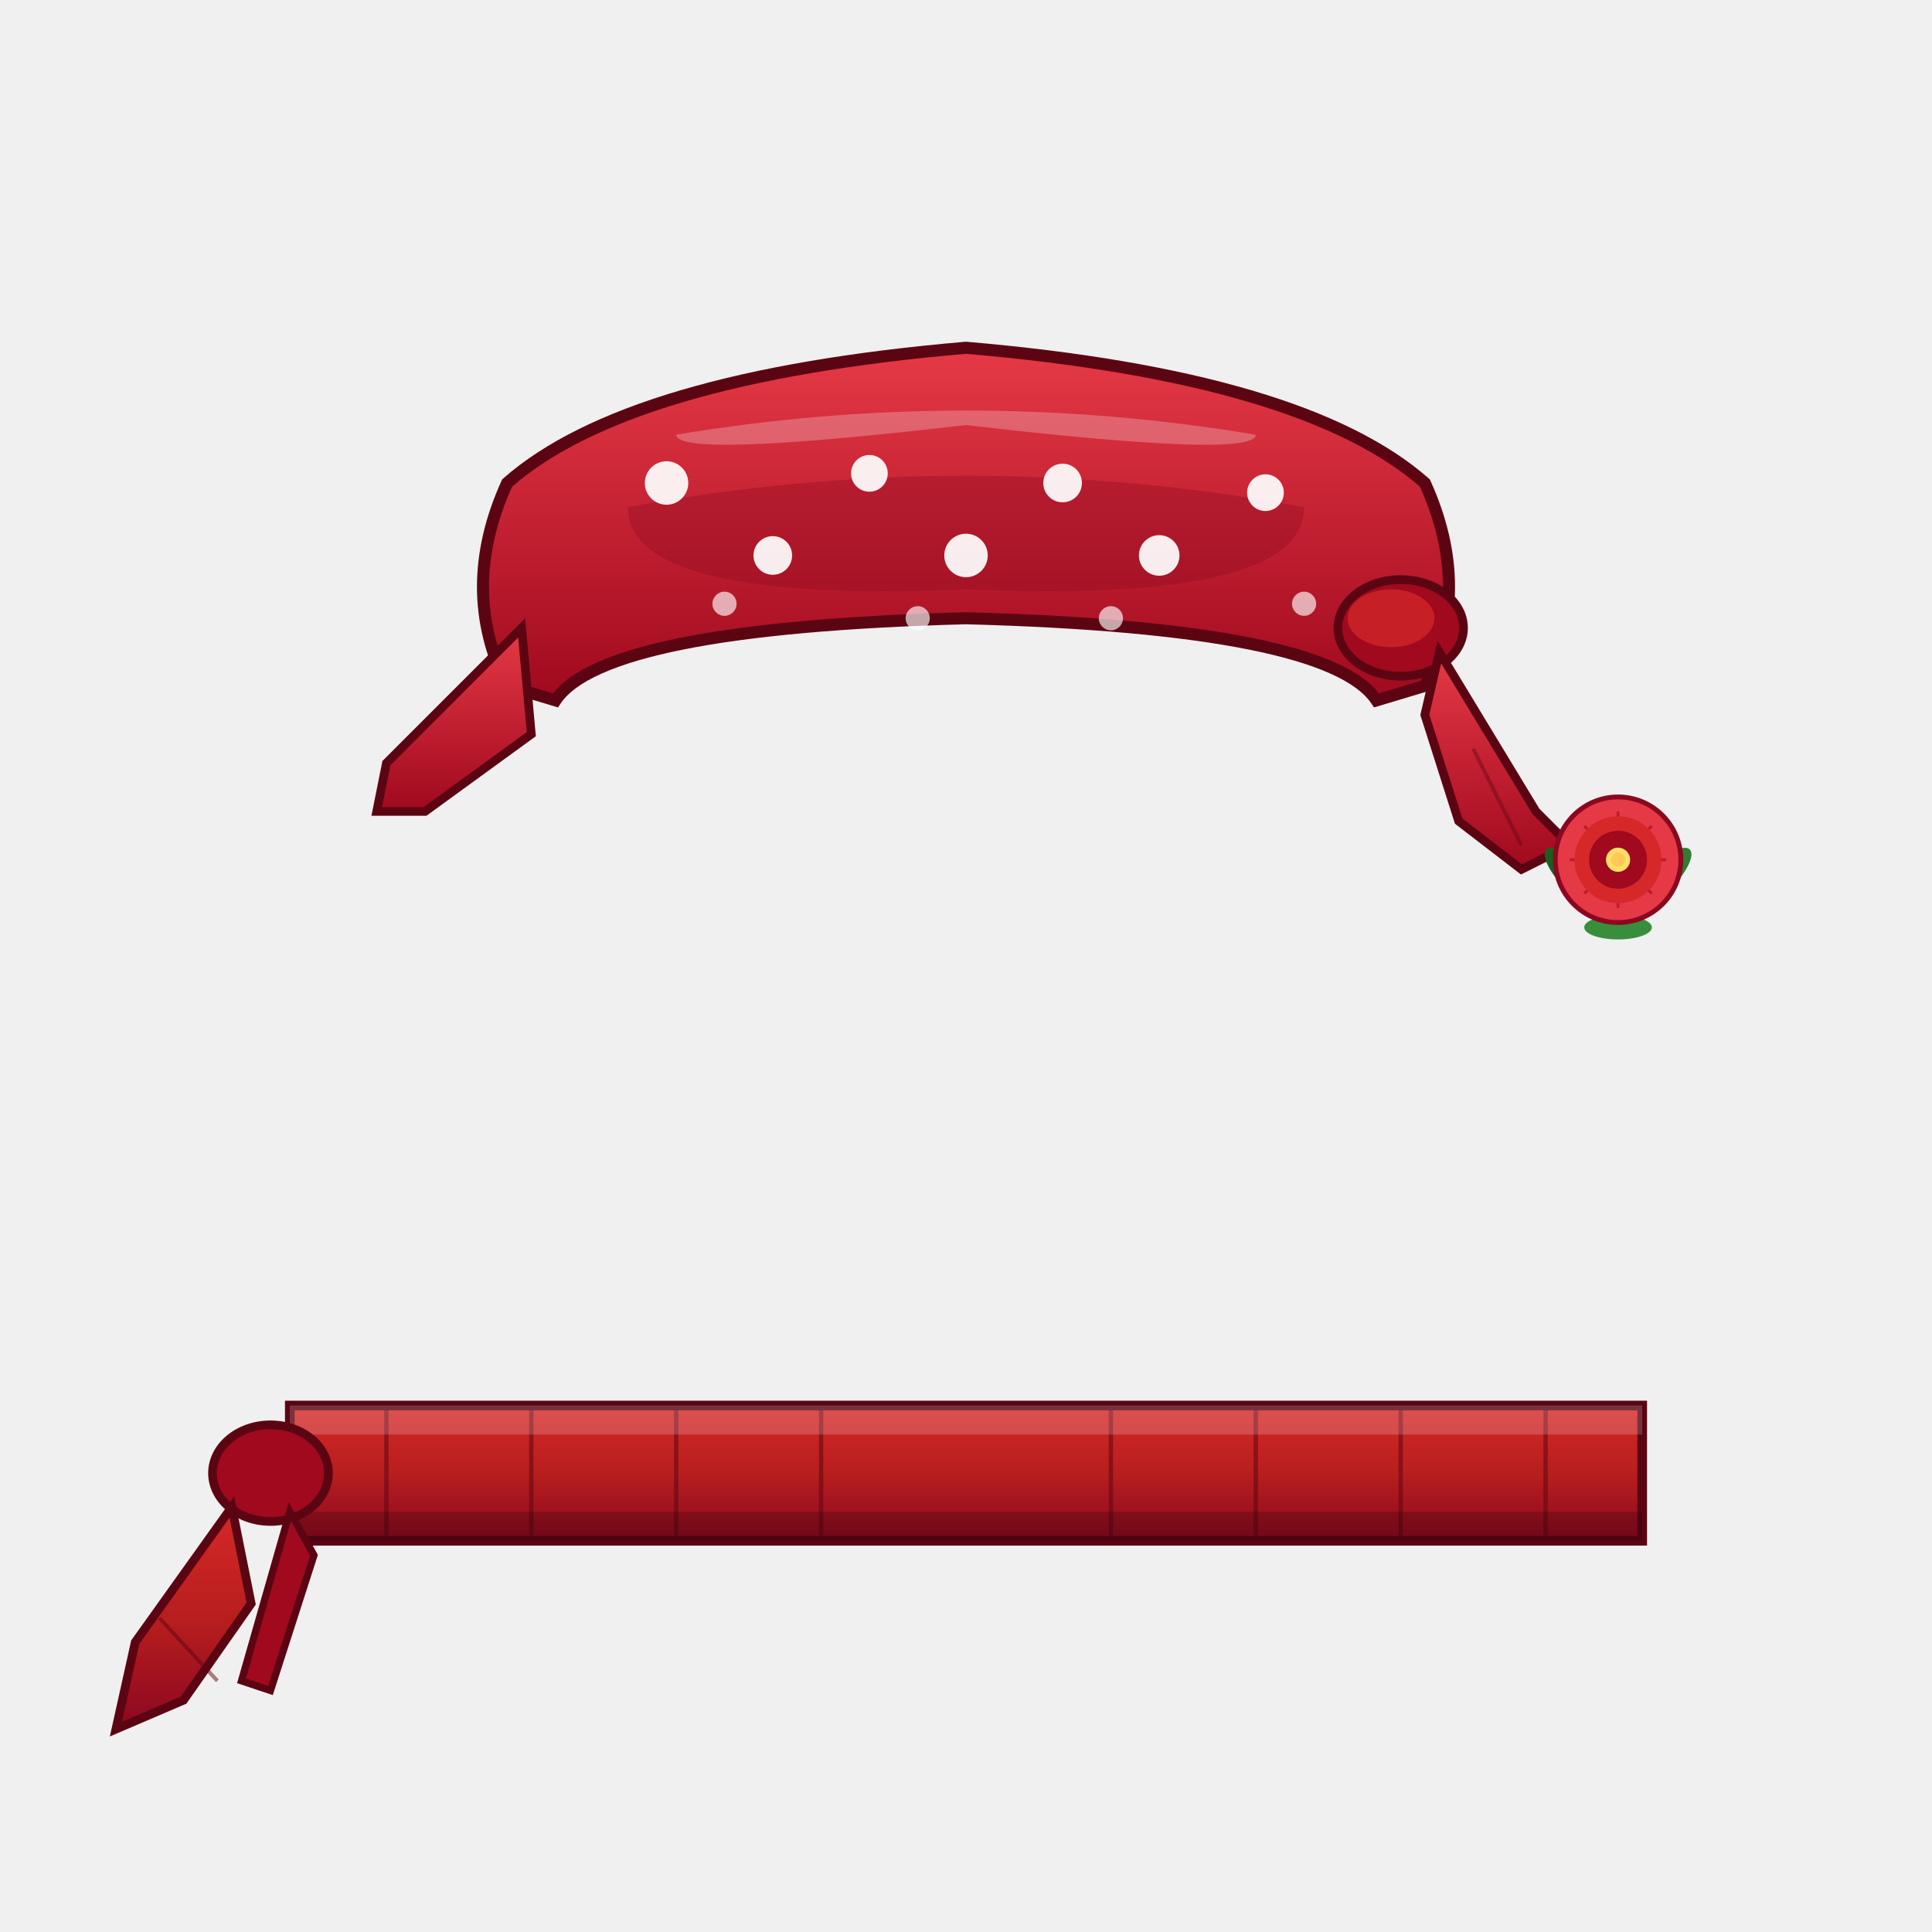
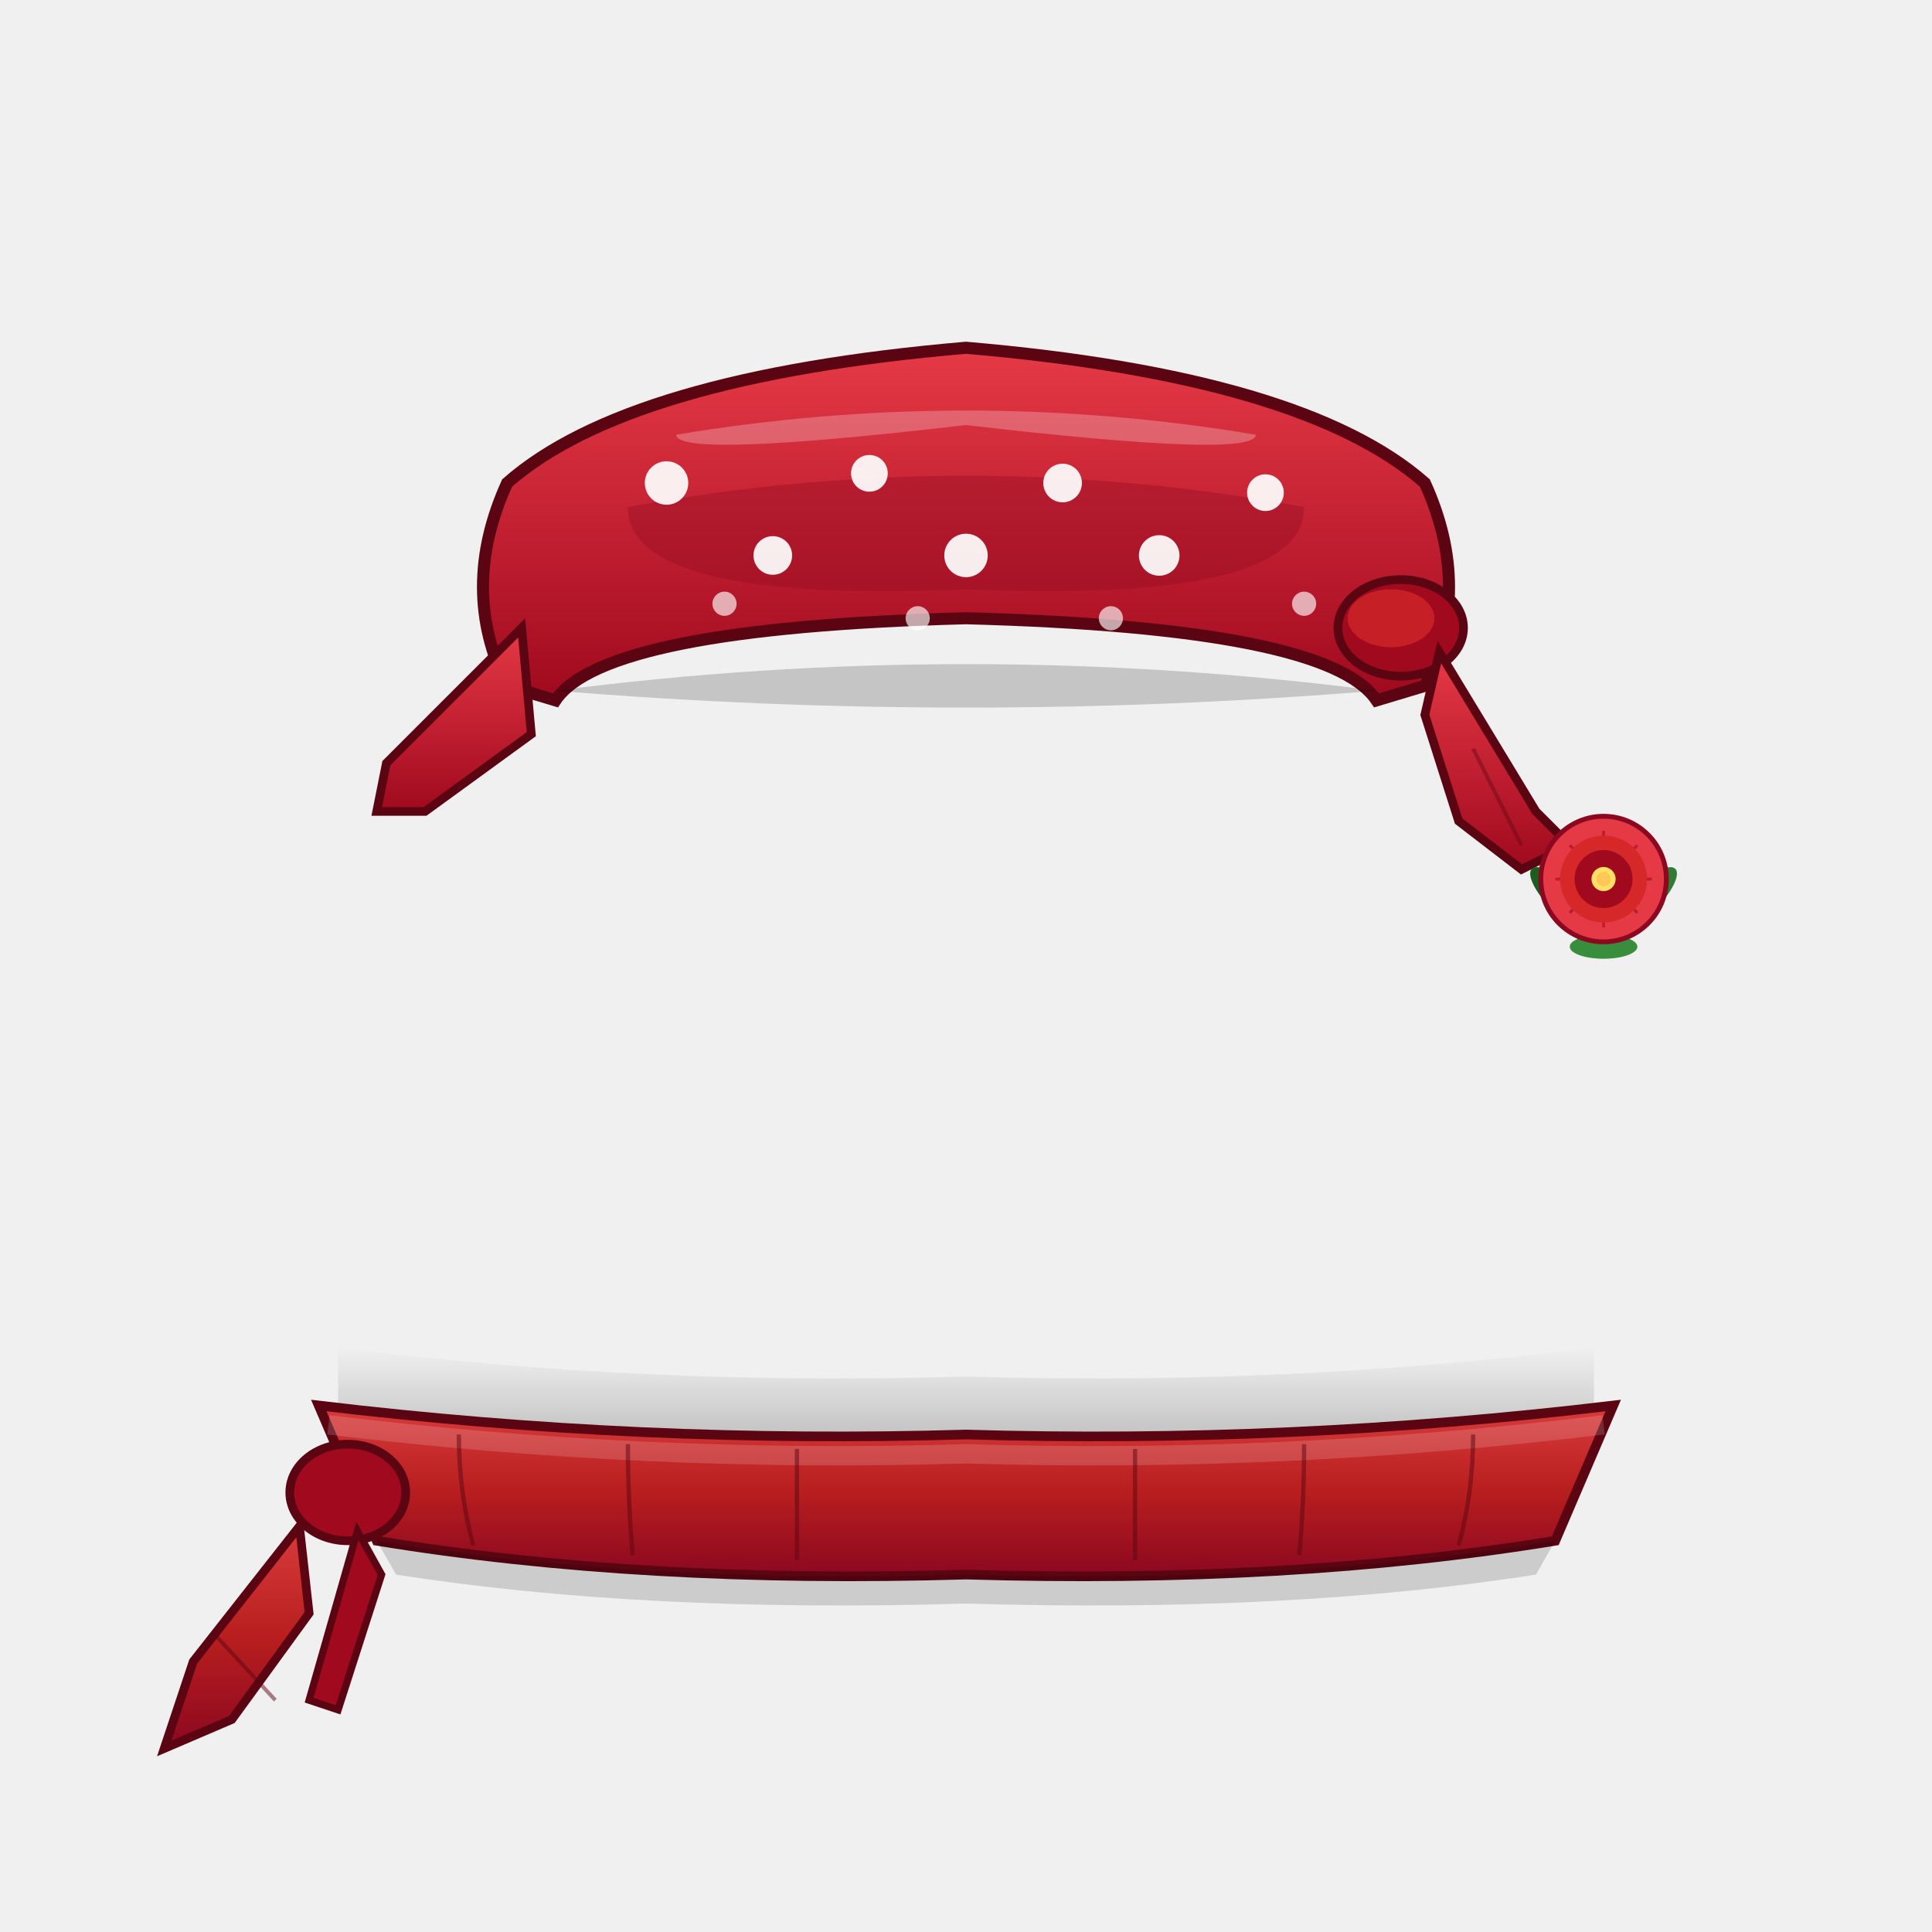
<svg xmlns="http://www.w3.org/2000/svg" viewBox="0 0 400 400" width="400" height="400">
  <defs>
-     <linearGradient id="mocadorGrad" x1="0%" y1="0%" x2="0%" y2="100%">
+     <linearGradient id="flMocador" x1="0" y1="0" x2="0" y2="1">
      <stop offset="0%" stop-color="#E63946" />
      <stop offset="100%" stop-color="#A0091E" />
    </linearGradient>
-     <linearGradient id="fajaGrad" x1="0%" y1="0%" x2="0%" y2="100%">
-       <stop offset="0%" stop-color="#D62828" />
+     <linearGradient id="flFaja" x1="0" y1="0" x2="0" y2="1">
+       <stop offset="0%" stop-color="#D93B3B" />
      <stop offset="50%" stop-color="#B81E1E" />
      <stop offset="100%" stop-color="#8B0820" />
    </linearGradient>
+     <radialGradient id="flContact" cx="50%" cy="50%" r="50%">
+       <stop offset="0%" stop-color="#000000" stop-opacity="0.30" />
+       <stop offset="65%" stop-color="#000000" stop-opacity="0.15" />
+       <stop offset="100%" stop-color="#000000" stop-opacity="0" />
+     </radialGradient>
+     <linearGradient id="flAO" x1="0" y1="0" x2="0" y2="1">
+       <stop offset="0%" stop-color="#000000" stop-opacity="0" />
+       <stop offset="100%" stop-color="#000000" stop-opacity="0.20" />
+     </linearGradient>
  </defs>
  <g>
-     <path d="M 105 100              Q 130 78 200 72              Q 270 78 295 100              Q 305 122 295 142              L 285 145              Q 275 130 200 128              Q 125 130 115 145              L 105 142              Q 95 122 105 100 Z" fill="url(#mocadorGrad)" stroke="#5C0512" stroke-width="2.5" />
+     <path d="M 105 100 Q 130 78 200 72 Q 270 78 295 100 Q 305 122 295 142              L 285 145 Q 275 130 200 128 Q 125 130 115 145 L 105 142              Q 95 122 105 100 Z" fill="url(#flMocador)" stroke="#5C0512" stroke-width="2.5" />
    <path d="M 130 105 Q 200 92 270 105 Q 270 125 200 122 Q 130 125 130 105 Z" fill="#8B0820" opacity="0.35" />
+     <path d="M 115 143 Q 200 132 285 143 Q 200 150 115 143 Z" fill="#000000" opacity="0.18" />
    <g transform="translate(290, 130)">
      <ellipse cx="0" cy="0" rx="13" ry="10" fill="#A0091E" stroke="#5C0512" stroke-width="1.8" />
      <ellipse cx="-2" cy="-2" rx="9" ry="6" fill="#D62828" opacity="0.7" />
-       <path d="M 8 5 L 28 38 L 35 45 L 25 50 L 12 40 L 5 18 Z" fill="url(#mocadorGrad)" stroke="#5C0512" stroke-width="1.8" />
+       <path d="M 8 5 L 28 38 L 35 45 L 25 50 L 12 40 L 5 18 Z" fill="url(#flMocador)" stroke="#5C0512" stroke-width="1.8" />
      <path d="M 15 25 L 25 45" stroke="#5C0512" stroke-width="0.8" opacity="0.4" />
    </g>
-     <path d="M 108 130 L 80 158 L 78 168 L 88 168 L 110 152 Z" fill="url(#mocadorGrad)" stroke="#5C0512" stroke-width="1.8" />
+     <path d="M 108 130 L 80 158 L 78 168 L 88 168 L 110 152 Z" fill="url(#flMocador)" stroke="#5C0512" stroke-width="1.8" />
    <g fill="#FFFFFF" opacity="0.92">
      <circle cx="138" cy="100" r="4.5" />
      <circle cx="160" cy="115" r="4" />
      <circle cx="180" cy="98" r="3.8" />
      <circle cx="200" cy="115" r="4.5" />
      <circle cx="220" cy="100" r="4" />
      <circle cx="240" cy="115" r="4.2" />
      <circle cx="262" cy="102" r="3.8" />
      <circle cx="150" cy="125" r="2.5" opacity="0.7" />
      <circle cx="190" cy="128" r="2.5" opacity="0.7" />
      <circle cx="230" cy="128" r="2.5" opacity="0.7" />
      <circle cx="270" cy="125" r="2.5" opacity="0.7" />
    </g>
    <path d="M 140 90 Q 200 80 260 90 Q 260 95 200 88 Q 140 95 140 90 Z" fill="#FFFFFF" opacity="0.25" />
  </g>
+   <path d="M 70 279 Q 133 287 200 285 Q 267 287 330 279            L 330 292 Q 267 300 200 298 Q 133 300 70 292 Z" fill="url(#flAO)" />
  <g>
-     <rect x="60" y="291" width="280" height="28" fill="url(#fajaGrad)" stroke="#5C0512" stroke-width="2" />
-     <g stroke="#5C0512" stroke-width="0.9" opacity="0.55" fill="none">
-       <line x1="80" y1="291" x2="80" y2="319" />
-       <line x1="110" y1="291" x2="110" y2="319" />
-       <line x1="140" y1="291" x2="140" y2="319" />
-       <line x1="170" y1="291" x2="170" y2="319" />
-       <line x1="230" y1="291" x2="230" y2="319" />
-       <line x1="260" y1="291" x2="260" y2="319" />
-       <line x1="290" y1="291" x2="290" y2="319" />
-       <line x1="320" y1="291" x2="320" y2="319" />
+     <path d="M 66 291 Q 133 299 200 297 Q 267 299 334 291              L 322 319 Q 267 328 200 326 Q 133 328 78 319 Z" fill="url(#flFaja)" stroke="#5C0512" stroke-width="2" />
+     <path d="M 68 295 Q 134 303 200 301 Q 266 303 332 295" stroke="#FFFFFF" stroke-width="4" fill="none" opacity="0.16" />
+     <g stroke="#5C0512" stroke-width="0.9" opacity="0.5" fill="none">
+       <path d="M 95 297 Q 95 309 98 320" />
+       <path d="M 130 299 Q 130 311 131 322" />
+       <path d="M 165 300 Q 165 312 165 323" />
+       <path d="M 235 300 Q 235 312 235 323" />
+       <path d="M 270 299 Q 270 311 269 322" />
+       <path d="M 305 297 Q 305 309 302 320" />
    </g>
-     <rect x="60" y="291" width="280" height="6" fill="#FFFFFF" opacity="0.18" />
-     <rect x="60" y="313" width="280" height="6" fill="#000000" opacity="0.18" />
+     <path d="M 78 319 Q 133 328 200 326 Q 267 328 322 319              L 318 326 Q 267 334 200 332 Q 133 334 82 326 Z" fill="#000000" opacity="0.15" />
    <g>
-       <ellipse cx="56" cy="305" rx="12" ry="10" fill="#A0091E" stroke="#5C0512" stroke-width="1.8" />
-       <path d="M 48 312 L 28 340 L 24 358 L 38 352 L 52 332 Z" fill="url(#fajaGrad)" stroke="#5C0512" stroke-width="1.8" />
-       <path d="M 33 335 L 45 348" stroke="#5C0512" stroke-width="0.8" opacity="0.5" />
-       <path d="M 60 313 L 50 348 L 56 350 L 65 322 Z" fill="#A0091E" stroke="#5C0512" stroke-width="1.5" />
+       <ellipse cx="72" cy="309" rx="12" ry="10" fill="#A0091E" stroke="#5C0512" stroke-width="1.8" />
+       <path d="M 62 316 L 40 344 L 34 362 L 48 356 L 64 334 Z" fill="url(#flFaja)" stroke="#5C0512" stroke-width="1.8" />
+       <path d="M 45 339 L 57 352" stroke="#5C0512" stroke-width="0.8" opacity="0.5" />
+       <path d="M 74 317 L 64 352 L 70 354 L 79 326 Z" fill="#A0091E" stroke="#5C0512" stroke-width="1.5" />
    </g>
  </g>
-   <g transform="translate(335, 178)">
+   <g transform="translate(332, 182)">
    <ellipse cx="-3" cy="9" rx="9" ry="3" fill="#1B5E20" transform="rotate(45)" />
    <ellipse cx="3" cy="9" rx="9" ry="3" fill="#2E7D32" transform="rotate(-45)" />
    <ellipse cx="0" cy="14" rx="7" ry="2.5" fill="#388E3C" />
    <circle r="13" fill="#E63946" stroke="#8B0820" stroke-width="1" />
    <g stroke="#A0091E" stroke-width="0.6" fill="none" opacity="0.6">
      <line x1="-10" y1="0" x2="10" y2="0" />
      <line x1="0" y1="-10" x2="0" y2="10" />
      <line x1="-7" y1="-7" x2="7" y2="7" />
      <line x1="7" y1="-7" x2="-7" y2="7" />
    </g>
    <circle r="9" fill="#D62828" />
    <circle r="6" fill="#A0091E" />
    <circle r="2.5" fill="#FFE066" />
    <circle r="1.5" fill="#FFC857" />
  </g>
</svg>
